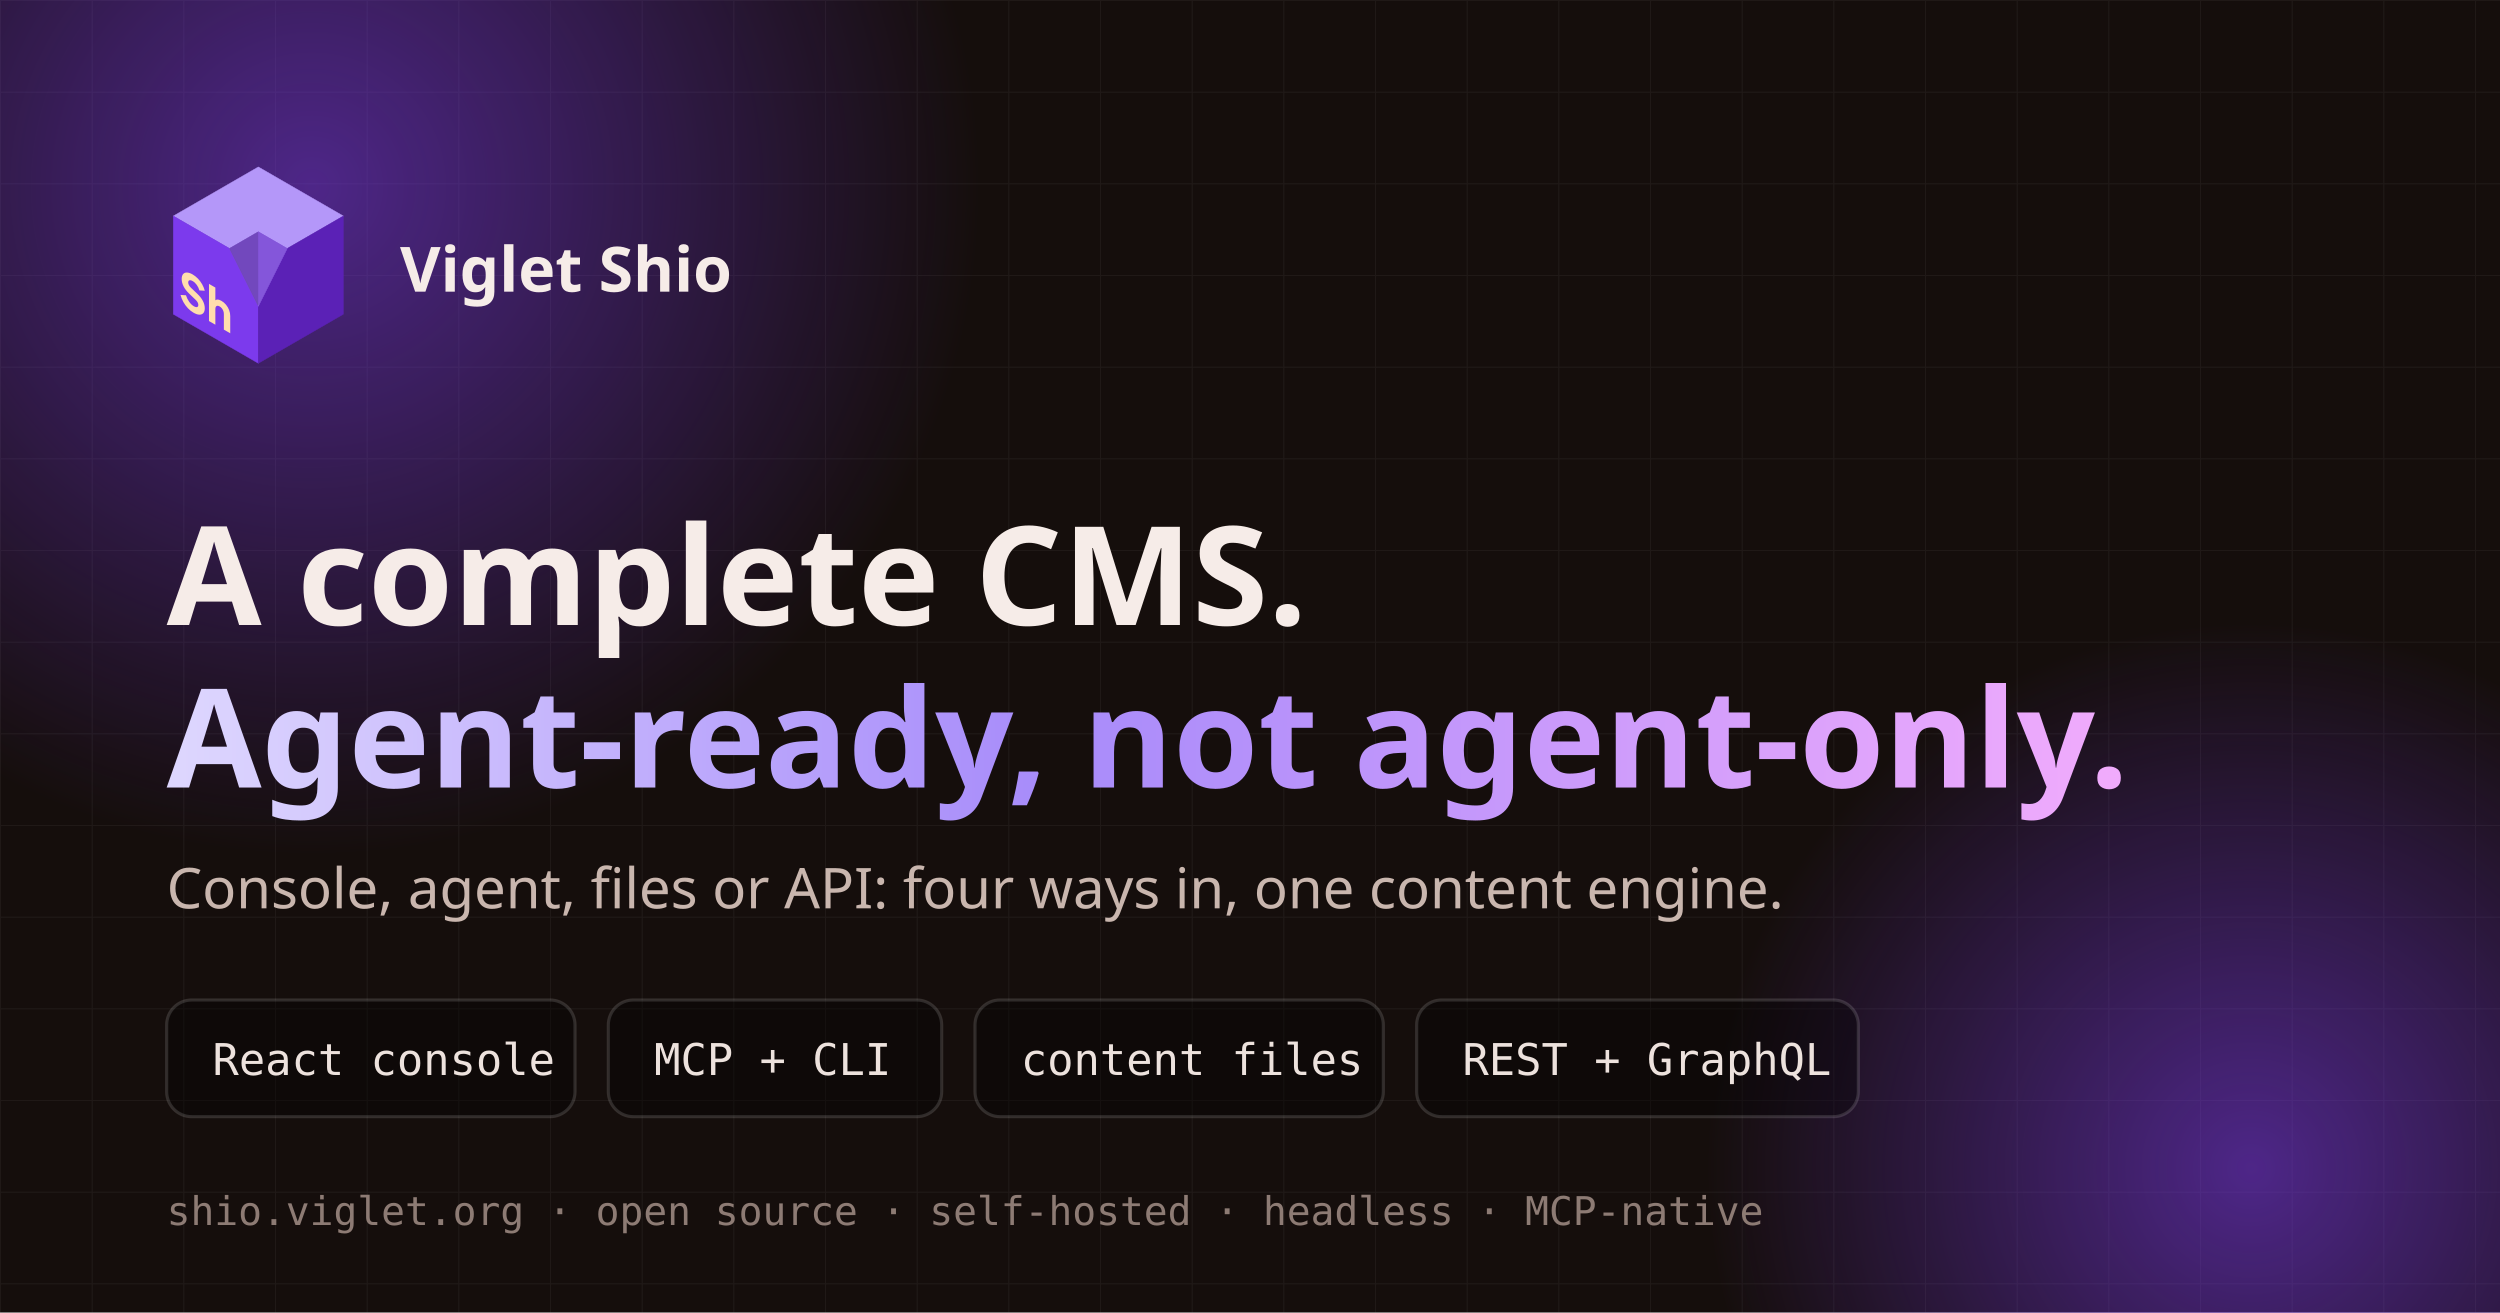
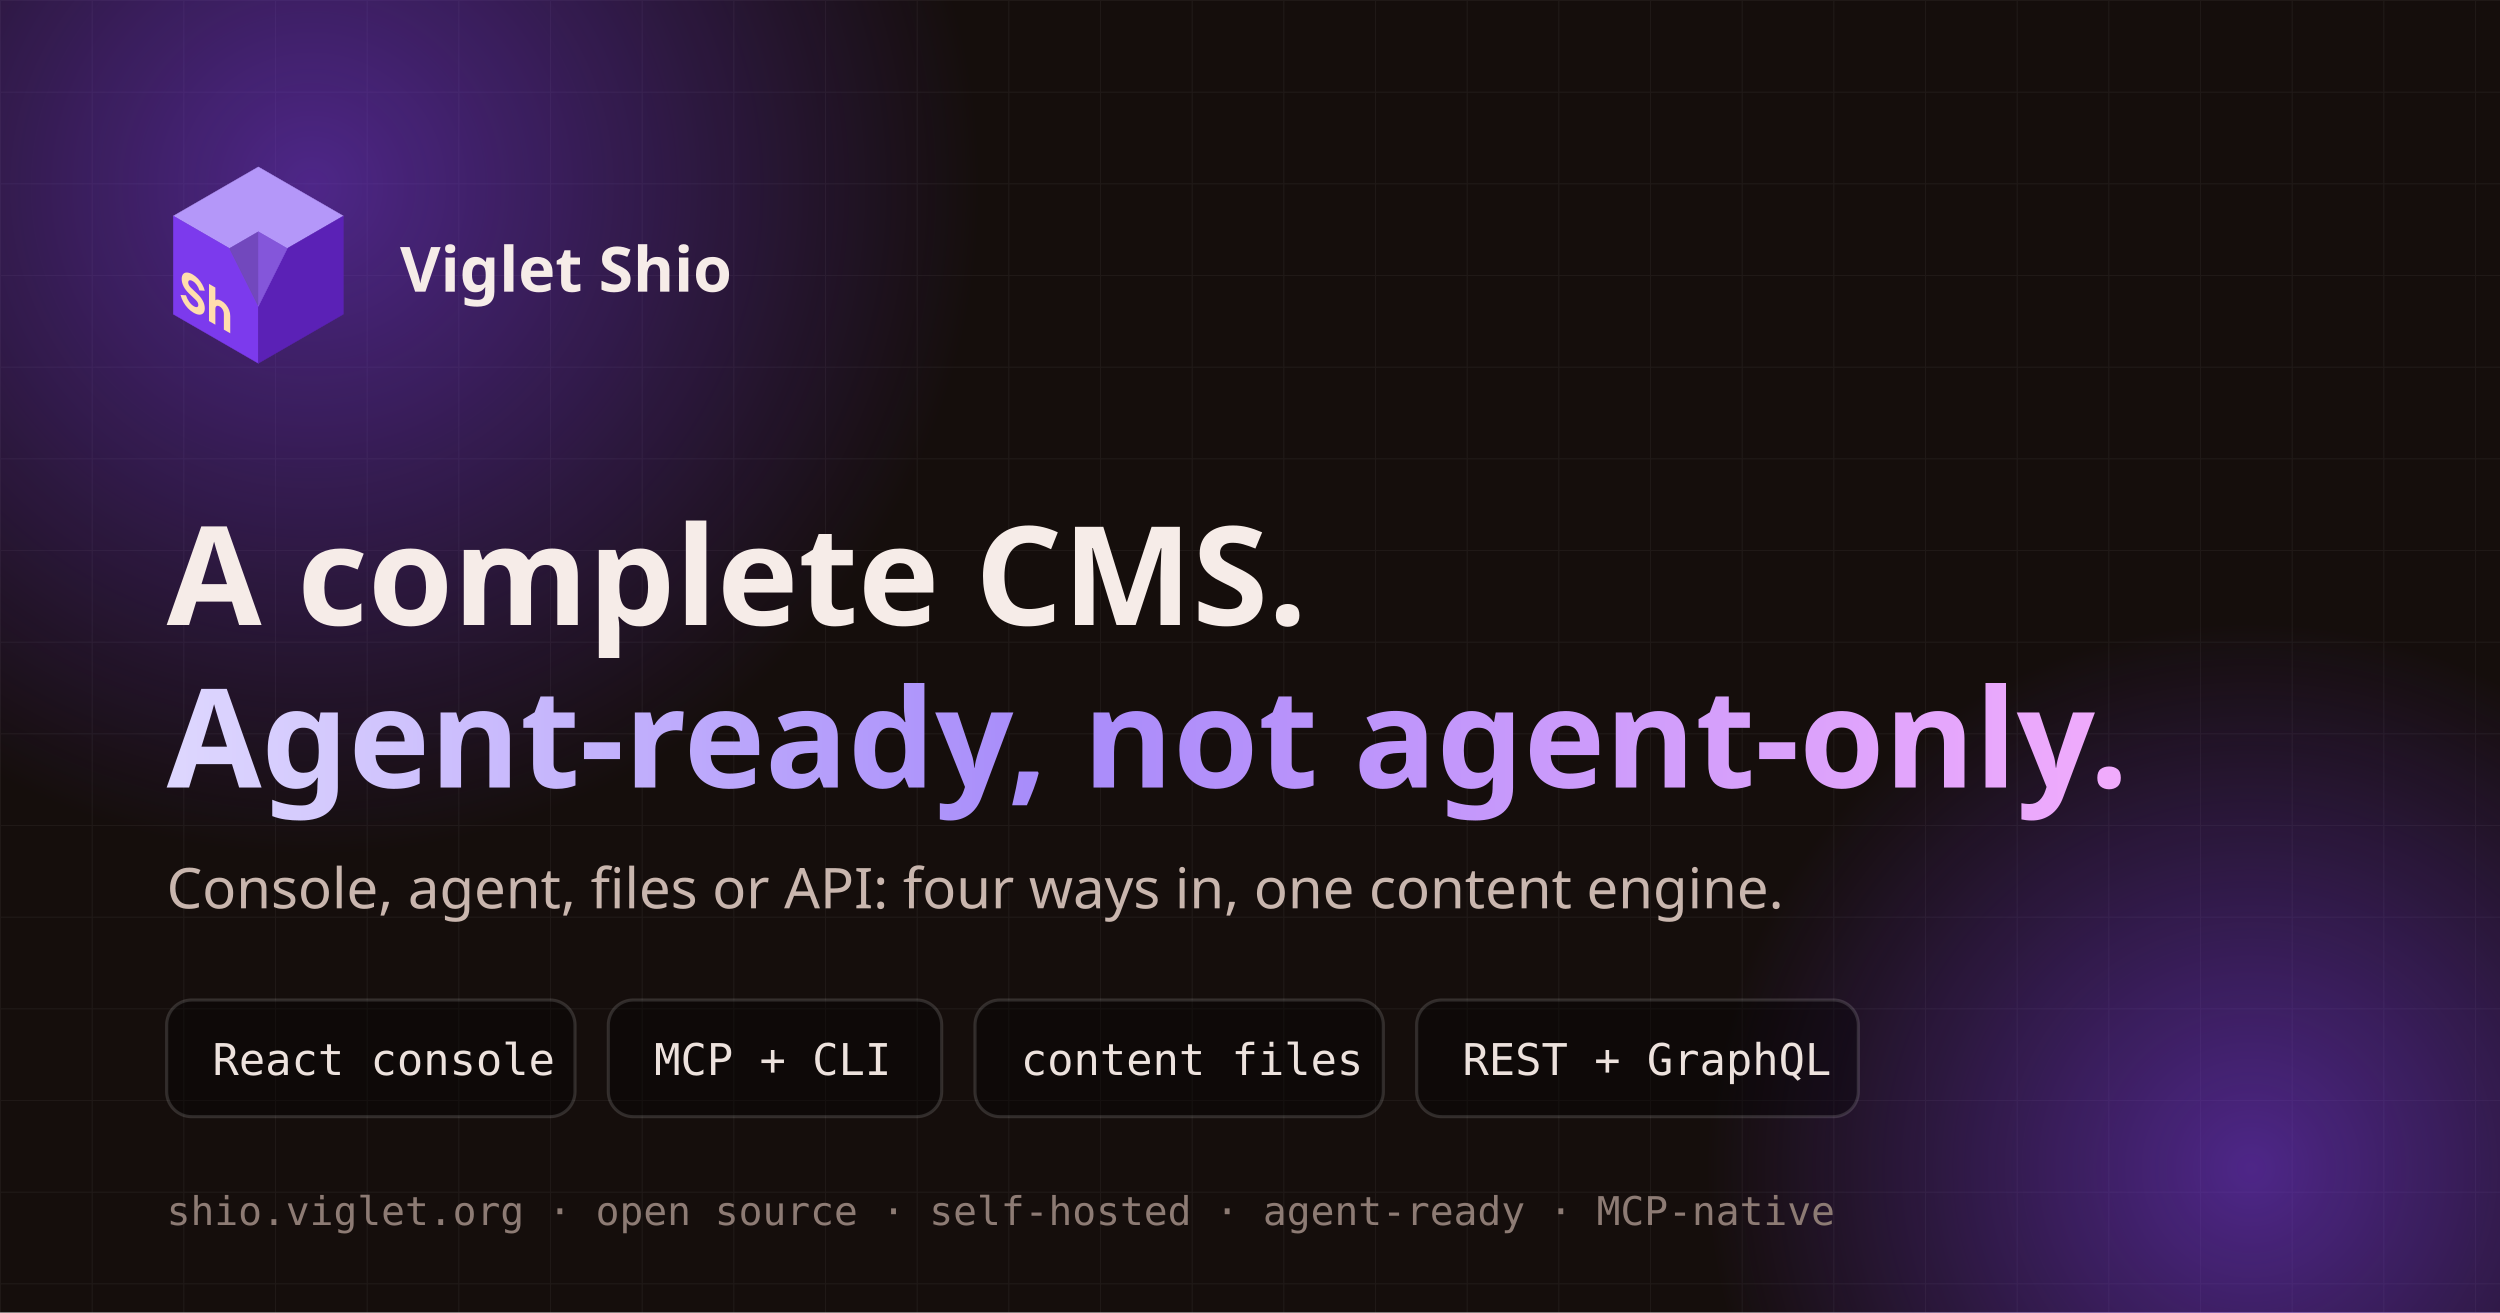
<svg xmlns="http://www.w3.org/2000/svg" width="1200" height="630" viewBox="0 0 1200 630">
  <defs>
    <linearGradient id="headline" x1="0" y1="0" x2="1" y2="0">
      <stop offset="0%" stop-color="#ddd6fe" />
      <stop offset="45%" stop-color="#a78bfa" />
      <stop offset="100%" stop-color="#f0abfc" />
    </linearGradient>
    <radialGradient id="orb" cx="50%" cy="50%" r="50%">
      <stop offset="0%" stop-color="#7c3aed" stop-opacity="0.55" />
      <stop offset="100%" stop-color="#7c3aed" stop-opacity="0" />
    </radialGradient>
    <pattern id="grid" width="44" height="44" patternUnits="userSpaceOnUse">
      <path d="M44 0H0V44" fill="none" stroke="#ffffff" stroke-opacity="0.05" stroke-width="1" />
    </pattern>
  </defs>
  <rect width="1200" height="630" fill="#150e0c" />
  <rect width="1200" height="630" fill="url(#grid)" />
  <circle cx="150" cy="90" r="320" fill="url(#orb)" />
  <circle cx="1080" cy="560" r="260" fill="url(#orb)" />
  <svg x="72" y="72" width="104" height="104" viewBox="0 0 512 512">
    <polygon points="256.0,40.0 456.9,156.0 324.3,232.6 256.0,193.1 187.7,232.6 55.1,156.0" fill="#B497F9" stroke="#B497F9" stroke-width="1" stroke-linejoin="round" />
    <polygon points="55.1,388.0 256.0,504.0 256.0,369.2 187.7,232.6 55.1,156.0" fill="#7C3AED" stroke="#7C3AED" stroke-width="1" stroke-linejoin="round" />
    <polygon points="456.9,388.0 256.0,504.0 256.0,369.2 324.3,232.6 456.9,156.0" fill="#5B21B6" stroke="#5B21B6" stroke-width="1" stroke-linejoin="round" />
    <polygon points="256.0,193.1 187.7,232.6 256.0,369.2" fill="#7e50d1" stroke="#7e50d1" stroke-width="1" stroke-linejoin="round" />
    <polygon points="256.0,193.1 187.7,232.6 256.0,369.2" fill="#000" stroke="#000" stroke-width="1" stroke-linejoin="round" fill-opacity="0.10" stroke-opacity="0" />
    <polygon points="256.0,193.1 324.3,232.6 256.0,369.2" fill="#925ff2" stroke="#925ff2" stroke-width="1" stroke-linejoin="round" />
    <polygon points="256.0,193.1 324.3,232.6 256.0,369.2" fill="#000" stroke="#000" stroke-width="1" stroke-linejoin="round" fill-opacity="0.10" stroke-opacity="0" />
    <g transform="matrix(0.866 .5 0 1 55.1 156.0)">
      <path d="M54.984 200.912Q46.864 200.912 39.73 197.954Q32.596 194.996 27.434 189.544Q22.272 184.092 19.72 176.668L34.452 170.056Q37.7 177.132 43.442 181.192Q49.184 185.252 56.144 185.252Q59.856 185.252 62.524 184.092Q65.192 182.932 66.7 180.902Q68.208 178.872 68.208 176.088Q68.208 173.072 66.352 170.926Q64.496 168.78 60.552 167.504L43.616 161.936Q33.292 158.572 28.072 152.366Q22.852 146.16 22.852 137.46Q22.852 129.804 26.622 124.004Q30.392 118.204 37.178 114.956Q43.964 111.708 52.78 111.708Q60.552 111.708 67.164 114.376Q73.776 117.044 78.59 121.916Q83.404 126.788 85.84 133.632L71.224 140.244Q68.788 134.212 63.916 130.79Q59.044 127.368 52.78 127.368Q49.184 127.368 46.4 128.528Q43.616 129.688 42.108 131.834Q40.6 133.98 40.6 136.764Q40.6 139.78 42.572 142.042Q44.544 144.304 48.488 145.58L65.076 150.916Q75.516 154.28 80.678 160.312Q85.84 166.344 85.84 175.044Q85.84 182.584 81.896 188.442Q77.952 194.3 71.05 197.606Q64.148 200.912 54.984 200.912ZM97.324 199.52V111.708H114.724V148.712L112.636 145.928Q114.84 140.244 119.77 137.518Q124.7 134.792 131.312 134.792Q138.504 134.792 143.898 137.808Q149.292 140.824 152.308 146.218Q155.324 151.612 155.324 158.804V199.52H137.924V162.516Q137.924 158.804 136.474 156.136Q135.024 153.468 132.414 151.96Q129.804 150.452 126.324 150.452Q122.96 150.452 120.292 151.96Q117.624 153.468 116.174 156.136Q114.724 158.804 114.724 162.516V199.52Z" fill="#FFDEAD" />
    </g>
  </svg>
  <text x="192" y="140" font-family="'Plus Jakarta Sans', system-ui, sans-serif" font-size="30" font-weight="800" fill="#f6ece8">Viglet Shio</text>
  <text x="80" y="300" font-family="'Plus Jakarta Sans', system-ui, sans-serif" font-size="66" font-weight="800" fill="#f6ece8">A complete CMS.</text>
  <text x="80" y="378" font-family="'Plus Jakarta Sans', system-ui, sans-serif" font-size="66" font-weight="800" fill="url(#headline)">Agent-ready, not agent-only.</text>
  <text x="80" y="436" font-family="'Plus Jakarta Sans', system-ui, sans-serif" font-size="27" font-weight="500" fill="#c9b6ae">Console, agent, files or API: four ways in, one content engine.</text>
  <g transform="translate(80, 480)" font-family="'JetBrains Mono', ui-monospace, monospace" font-size="21">
    <g>
      <rect x="0" y="0" width="196" height="56" rx="12" fill="#000000" fill-opacity="0.35" stroke="#ffffff" stroke-opacity="0.14" stroke-width="1.5" />
      <text x="22" y="36" fill="#ede2dd">React console</text>
    </g>
    <g transform="translate(212, 0)">
      <rect x="0" y="0" width="160" height="56" rx="12" fill="#000000" fill-opacity="0.35" stroke="#ffffff" stroke-opacity="0.14" stroke-width="1.5" />
      <text x="22" y="36" fill="#ede2dd">MCP + CLI</text>
    </g>
    <g transform="translate(388, 0)">
      <rect x="0" y="0" width="196" height="56" rx="12" fill="#000000" fill-opacity="0.35" stroke="#ffffff" stroke-opacity="0.14" stroke-width="1.5" />
      <text x="22" y="36" fill="#ede2dd">content files</text>
    </g>
    <g transform="translate(600, 0)">
      <rect x="0" y="0" width="212" height="56" rx="12" fill="#000000" fill-opacity="0.35" stroke="#ffffff" stroke-opacity="0.14" stroke-width="1.5" />
      <text x="22" y="36" fill="#ede2dd">REST + GraphQL</text>
    </g>
  </g>
-   <text x="80" y="588" font-family="'JetBrains Mono', ui-monospace, monospace" font-size="19" fill="#8d7b74">shio.viglet.org · open source · self-hosted · headless · MCP-native</text>
+   <text x="80" y="588" font-family="'JetBrains Mono', ui-monospace, monospace" font-size="19" fill="#8d7b74">shio.viglet.org · open source · self-hosted · agent-ready · MCP-native</text>
</svg>
